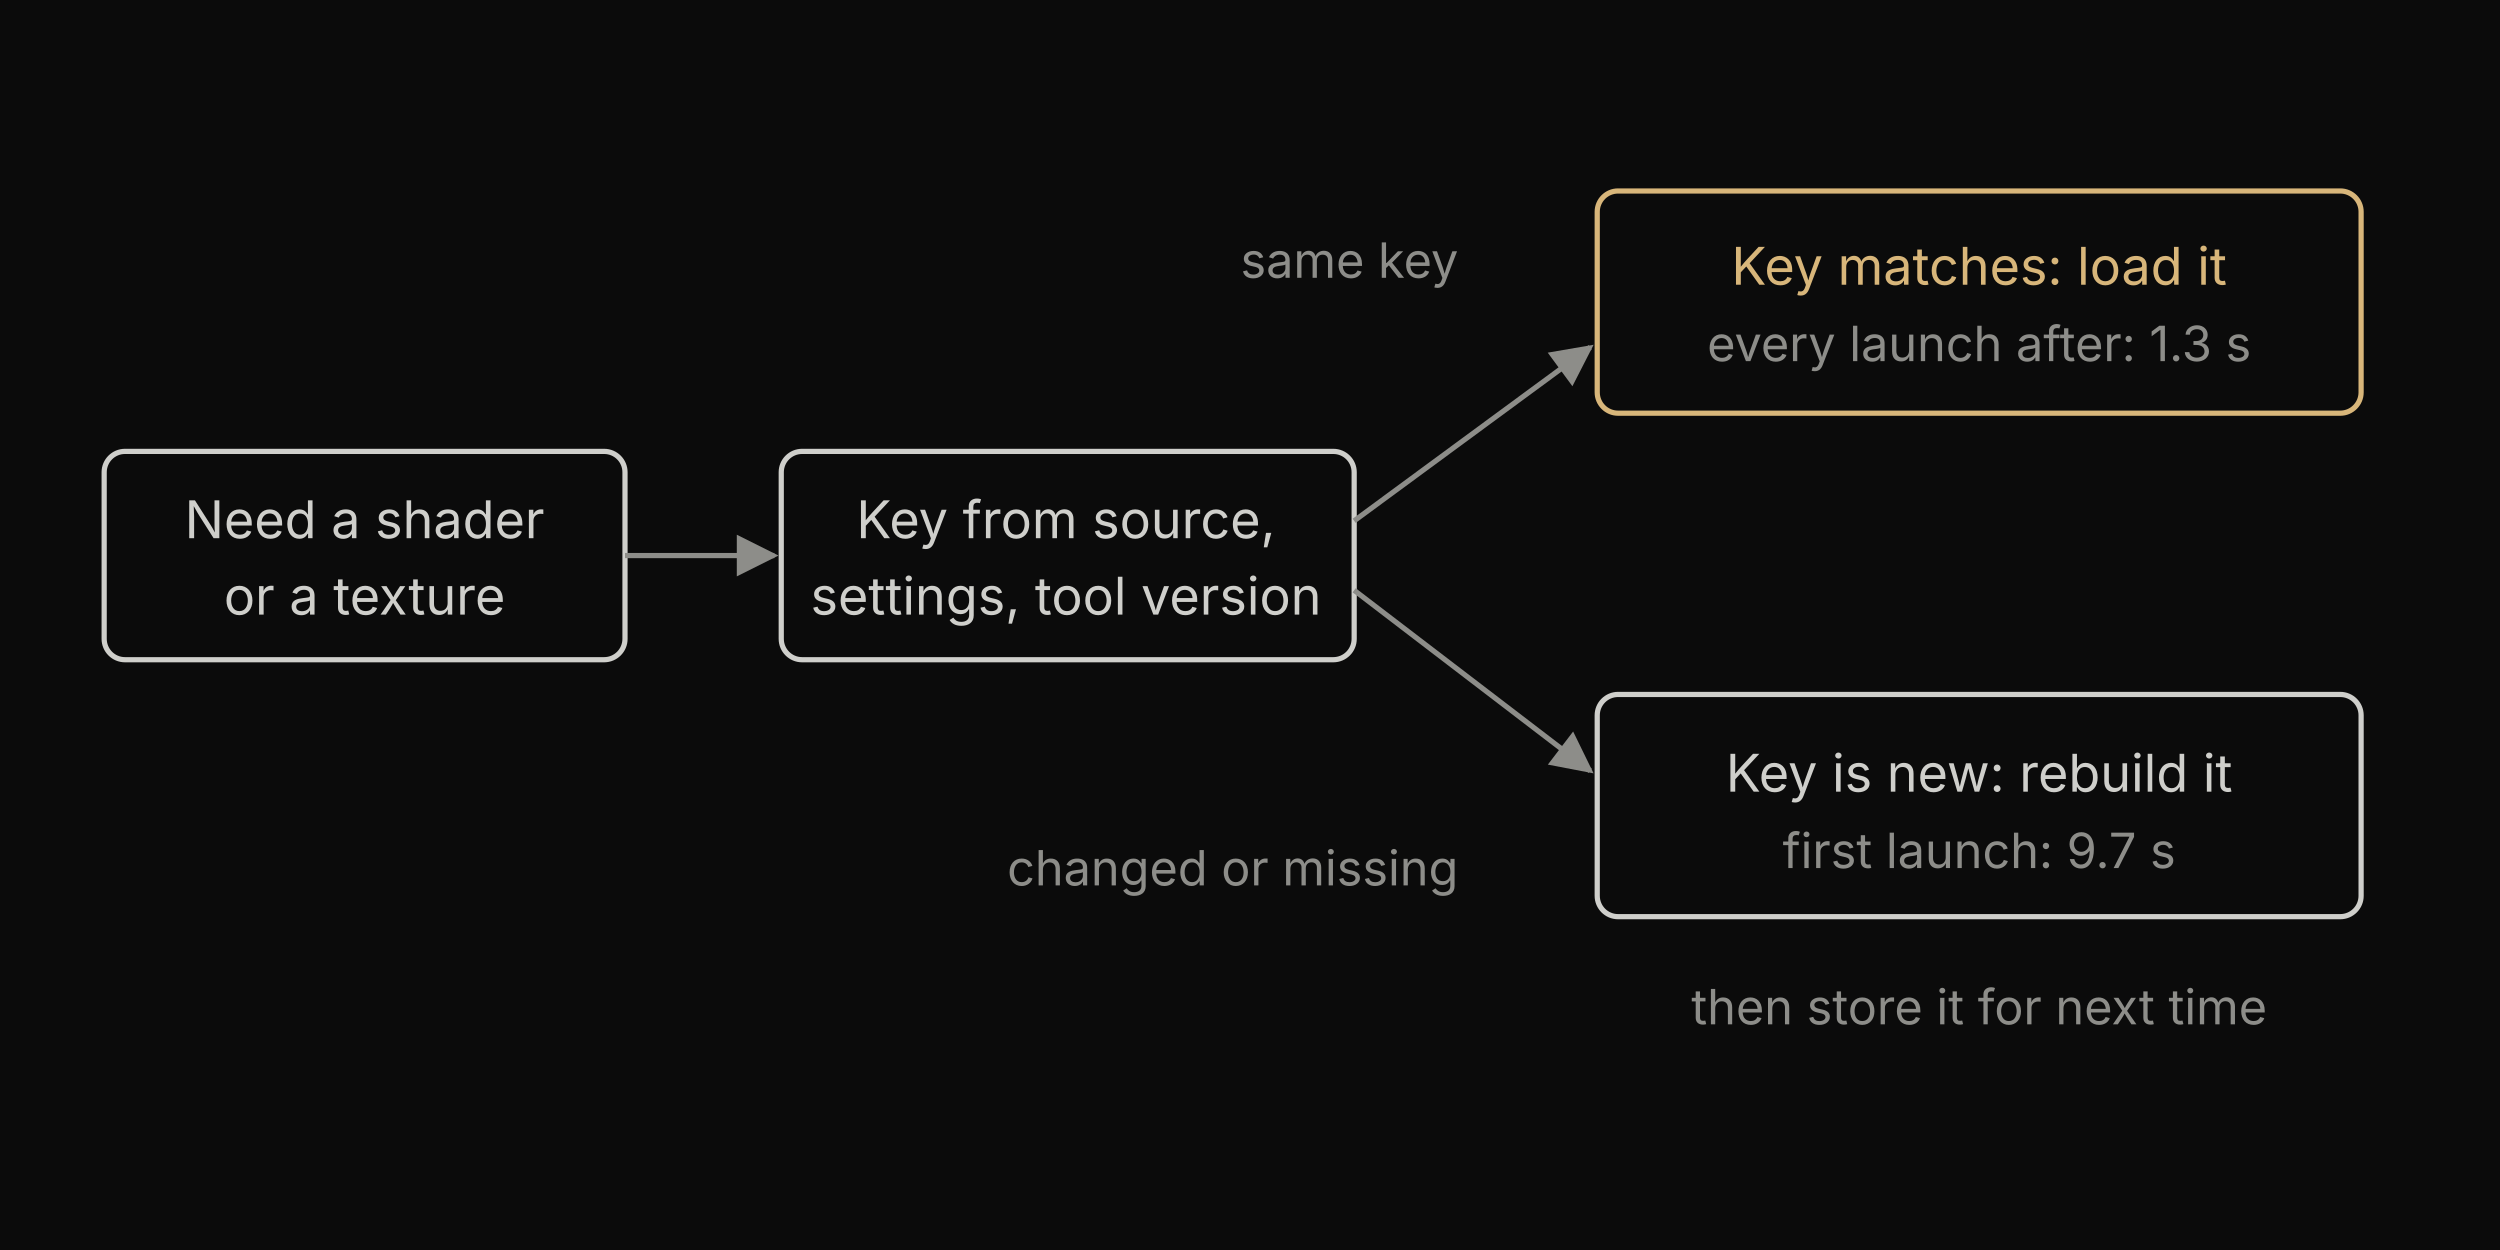
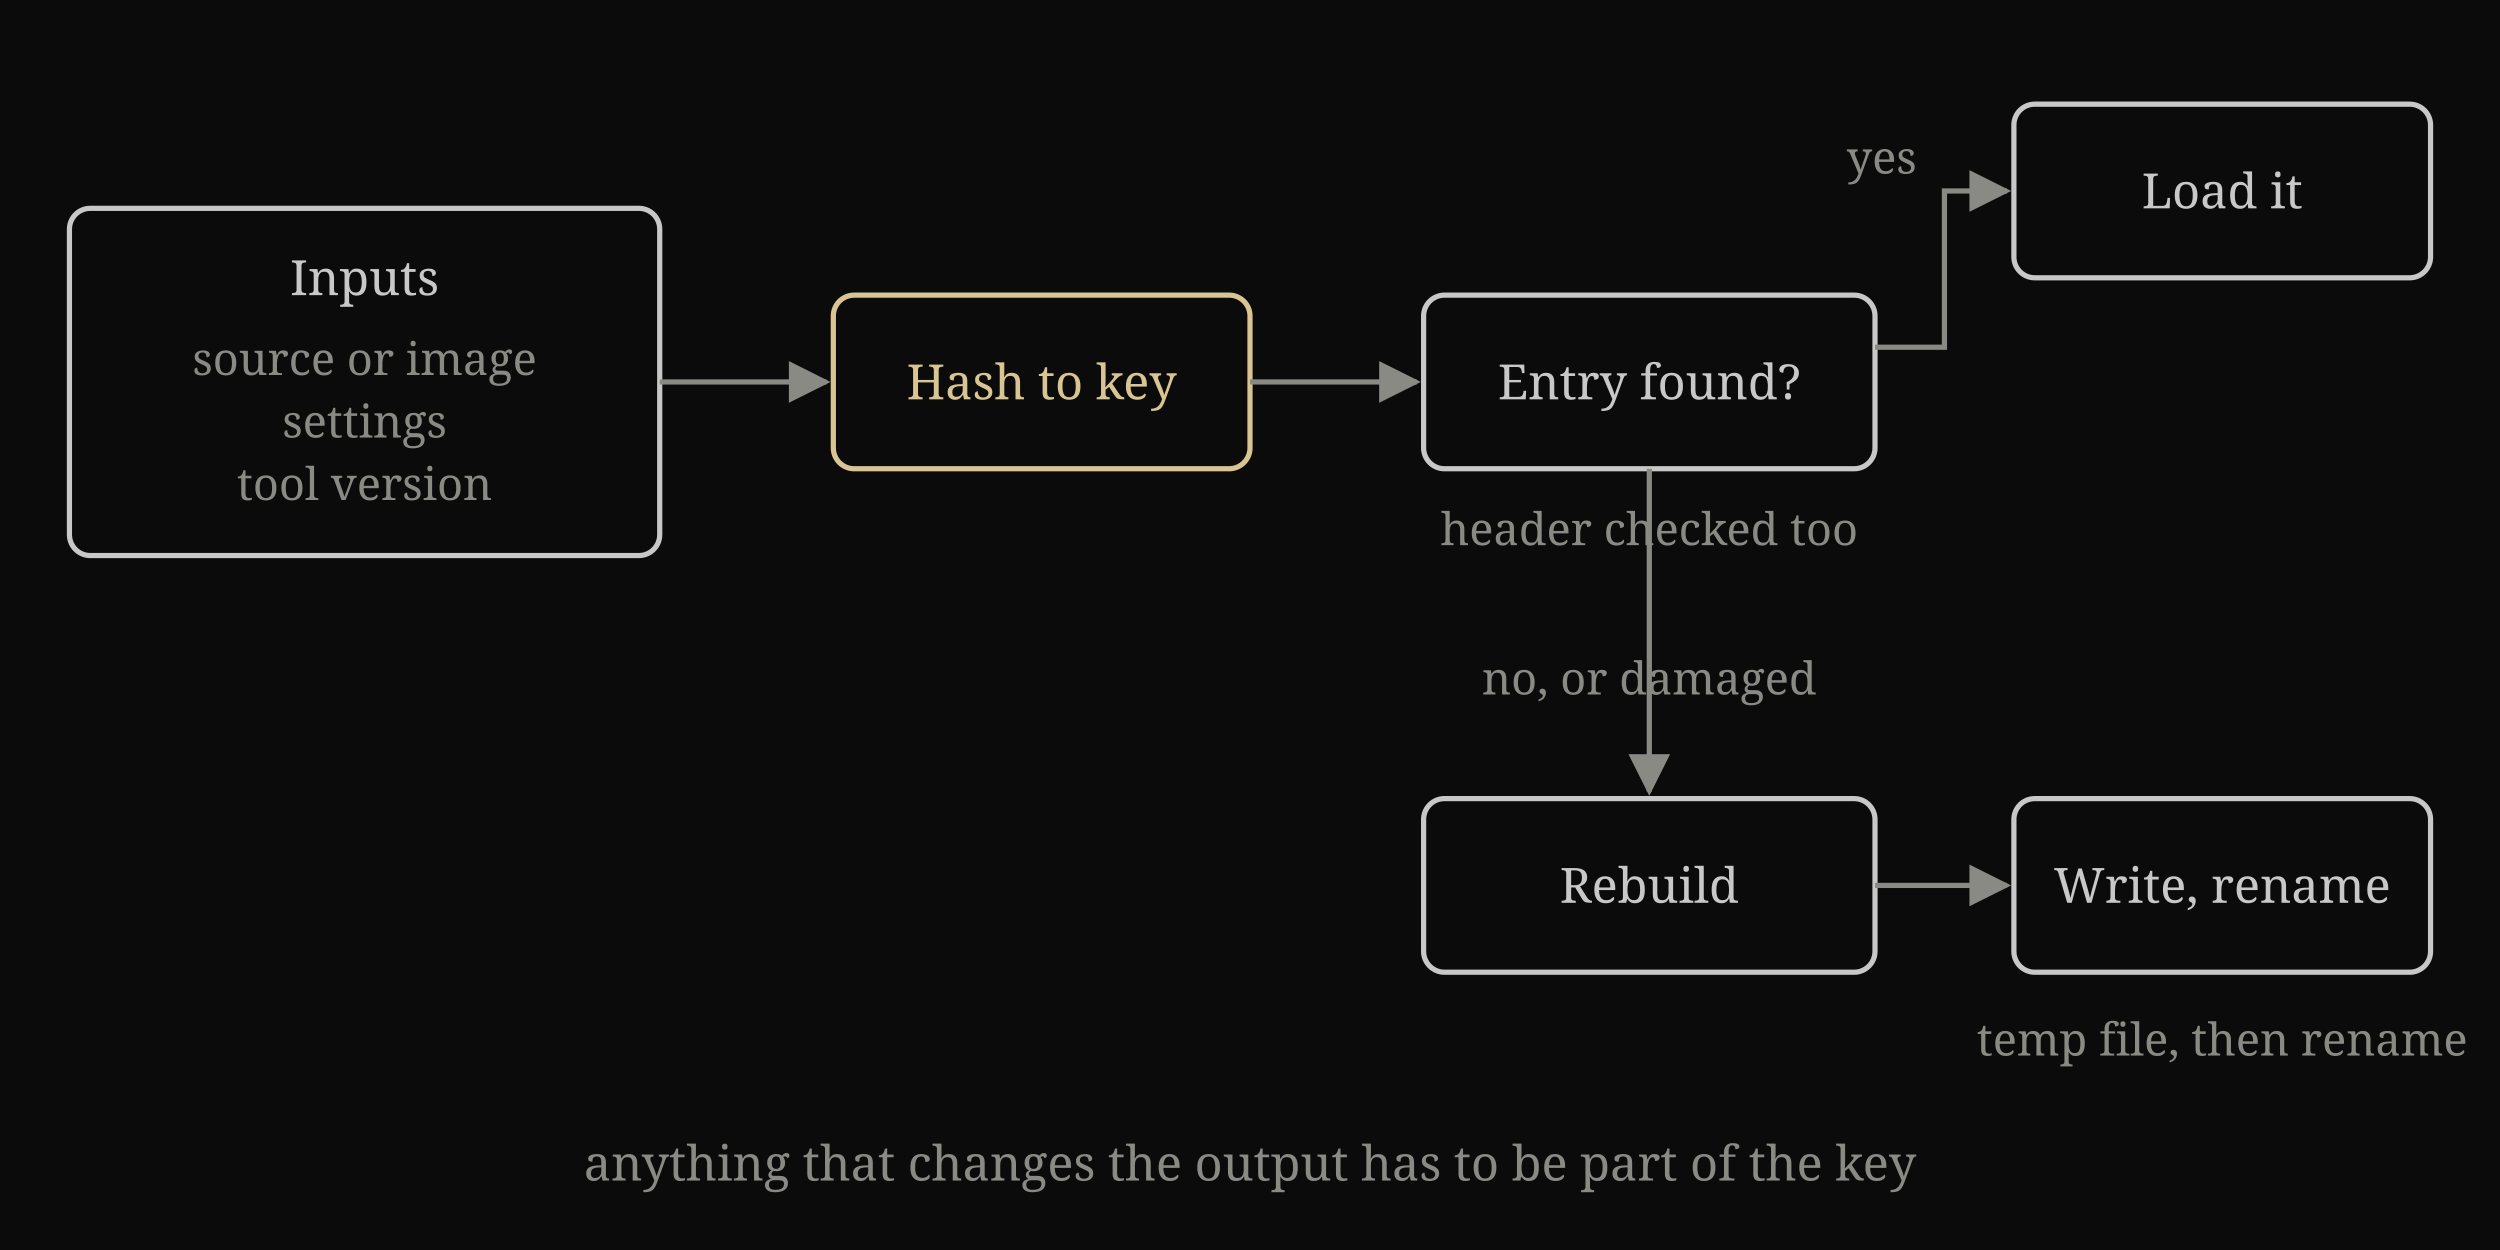
- <svg xmlns="http://www.w3.org/2000/svg" viewBox="0 0 720 360" width="720" height="360" font-family="Inter, sans-serif" font-size="15" role="img">
+ <svg xmlns="http://www.w3.org/2000/svg" viewBox="0 0 720 360" width="720" height="360" font-family="Georgia, serif" font-size="15" role="img">
  <defs>
    <marker id="a" viewBox="0 0 10 10" refX="9" refY="5" markerWidth="8" markerHeight="8" orient="auto">
-       <path d="M0,0 L10,5 L0,10 z" fill="#8d8d89" />
+       <path d="M0,0 L10,5 L0,10 z" fill="#8a8a84" />
    </marker>
  </defs>
  <rect width="720" height="360" fill="#0b0b0b" />
-   <g fill="none" stroke="#cfcfcb" stroke-width="1.5">
-     <rect x="30" y="130" width="150" height="60" rx="6" />
-     <rect x="225" y="130" width="165" height="60" rx="6" />
-     <rect x="460" y="55" width="220" height="64" rx="6" stroke="#d8b67a" />
-     <rect x="460" y="200" width="220" height="64" rx="6" />
+   <g fill="none" stroke="#c8c8c8" stroke-width="1.5">
+     <rect x="20" y="60" width="170" height="100" rx="6" />
+     <rect x="240" y="85" width="120" height="50" rx="6" stroke="#d9c591" />
+     <rect x="410" y="85" width="130" height="50" rx="6" />
+     <rect x="580" y="30" width="120" height="50" rx="6" />
+     <rect x="410" y="230" width="130" height="50" rx="6" />
+     <rect x="580" y="230" width="120" height="50" rx="6" />
  </g>
-   <g fill="#cfcfcb" text-anchor="middle">
-     <text x="105" y="155">Need a shader</text>
-     <text x="105" y="177">or a texture</text>
-     <text x="307" y="155">Key from source,</text>
-     <text x="307" y="177">settings, tool version</text>
-     <text x="570" y="82" fill="#d8b67a">Key matches: load it</text>
-     <text x="570" y="228">Key is new: rebuild it</text>
+   <g fill="#c8c8c8" text-anchor="middle" font-size="14">
+     <text x="105" y="85">Inputs</text>
+     <text x="300" y="115" fill="#d9c591">Hash to key</text>
+     <text x="475" y="115">Entry found?</text>
+     <text x="640" y="60">Load it</text>
+     <text x="475" y="260">Rebuild</text>
+     <text x="640" y="260">Write, rename</text>
  </g>
-   <g fill="#8d8d89" text-anchor="middle" font-size="14">
-     <text x="570" y="104">every launch after: 1.3 s</text>
-     <text x="570" y="250">first launch: 9.7 s</text>
-     <text x="570" y="295">then store it for next time</text>
+   <g fill="#8a8a84" text-anchor="middle" font-size="13">
+     <text x="105" y="108">source or image</text>
+     <text x="105" y="126">settings</text>
+     <text x="105" y="144">tool version</text>
+     <text x="475" y="157">header checked too</text>
+     <text x="640" y="304">temp file, then rename</text>
+     <text x="475" y="200">no, or damaged</text>
  </g>
-   <g stroke="#8d8d89" stroke-width="1.5" fill="none" marker-end="url(#a)">
-     <line x1="180" y1="160" x2="223" y2="160" />
-     <line x1="390" y1="150" x2="458" y2="100" />
-     <line x1="390" y1="170" x2="458" y2="222" />
+   <g stroke="#8a8a84" stroke-width="1.5" fill="none" marker-end="url(#a)">
+     <line x1="190" y1="110" x2="238" y2="110" />
+     <line x1="360" y1="110" x2="408" y2="110" />
+     <path d="M540 100 L560 100 L560 55 L578 55" />
+     <path d="M475 135 L475 228" />
+     <line x1="540" y1="255" x2="578" y2="255" />
  </g>
-   <text x="420" y="80" text-anchor="end" fill="#8d8d89" font-size="14">same key</text>
-   <text x="420" y="255" text-anchor="end" fill="#8d8d89" font-size="14">changed or missing</text>
+   <text x="552" y="50" fill="#8a8a84" font-size="13" text-anchor="end">yes</text>
+   <text x="360" y="340" text-anchor="middle" fill="#8a8a84" font-size="14">anything that changes the output has to be part of the key</text>
</svg>
